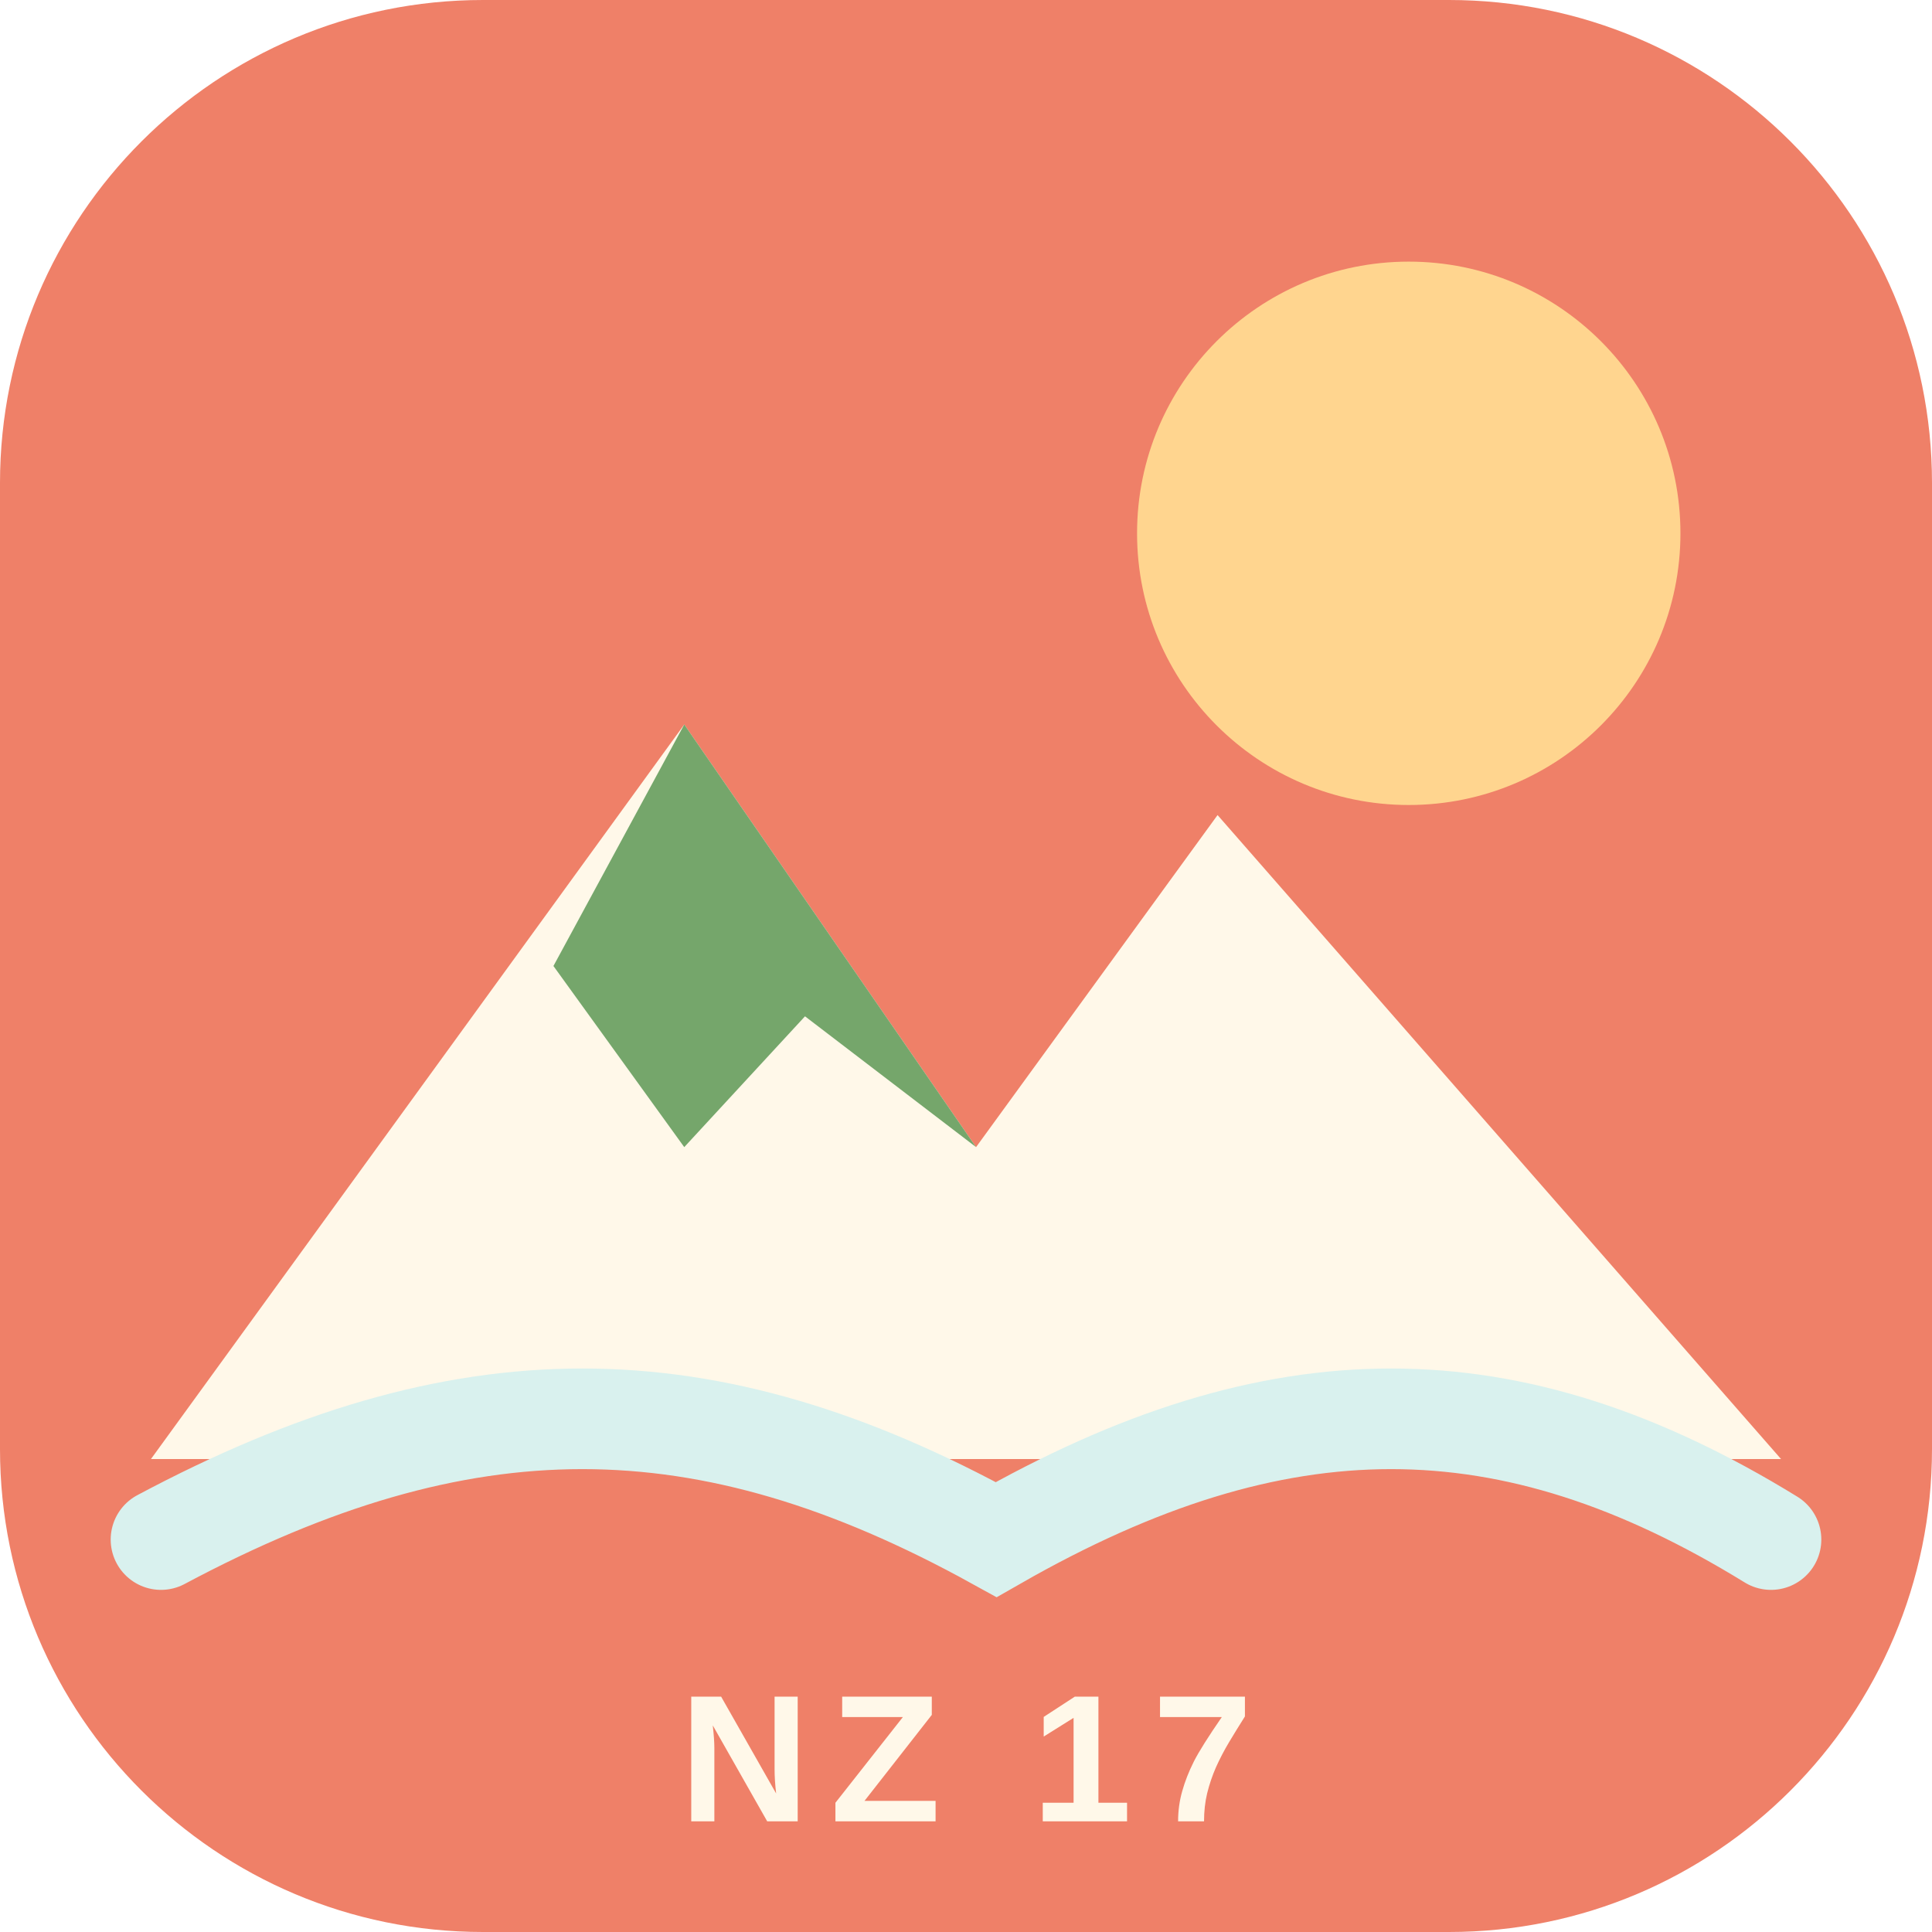
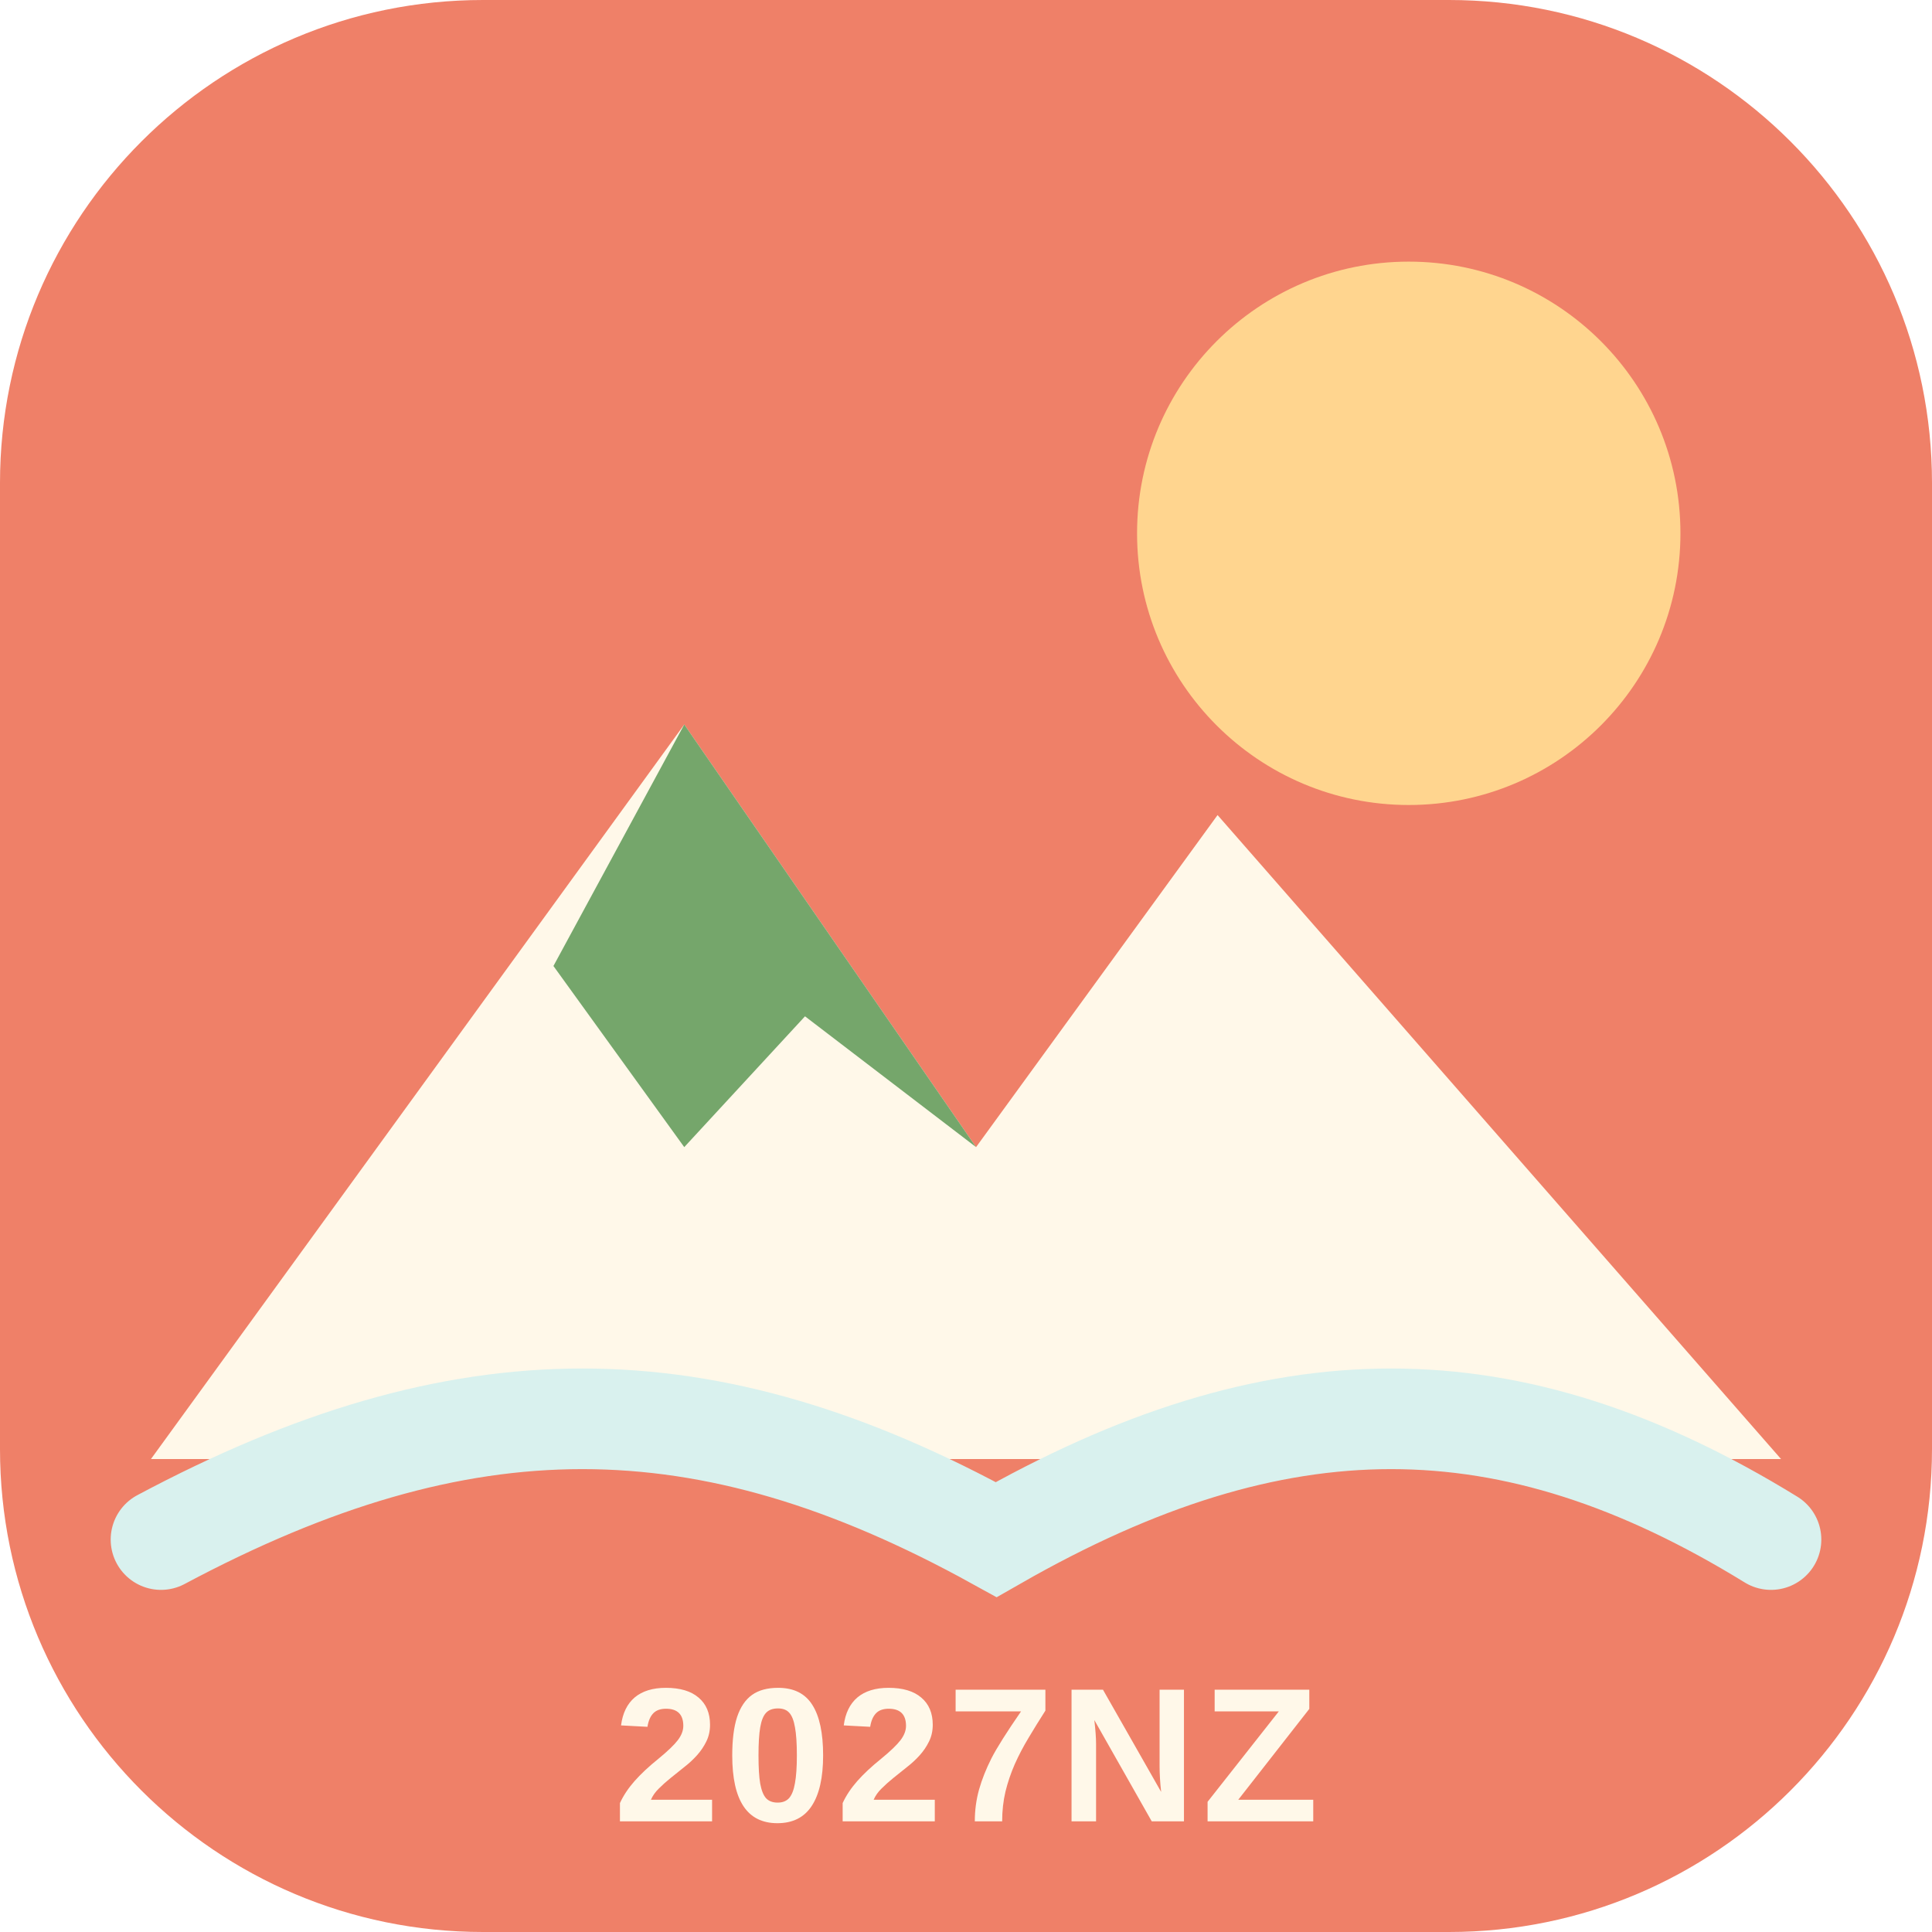
<svg xmlns="http://www.w3.org/2000/svg" viewBox="0 0 192 192">
  <rect width="192" height="192" rx="48" fill="#EF8068" />
  <circle cx="140" cy="53" r="27" fill="#FFD58F" />
  <path d="M15 145 68 72l29 42 24-33 56 64H15Z" fill="#FFF8E9" />
  <path d="m68 72 29 42-17-13-12 13-13-18Z" fill="#75A66B" />
  <path d="M16 153c30-16 54-16 83 0 28-16 51-16 77 0" fill="none" stroke="#D9F1EE" stroke-width="10" stroke-linecap="round" />
-   <text x="96" y="181" fill="#FFF8E9" font-family="Arial,sans-serif" font-size="18" font-weight="700" text-anchor="middle" letter-spacing="2">NZ 17</text>
+   <text x="96" y="181" fill="#FFF8E9" font-family="Arial,sans-serif" font-size="19" font-weight="700" text-anchor="middle" letter-spacing="0.5">2027NZ</text>
</svg>
